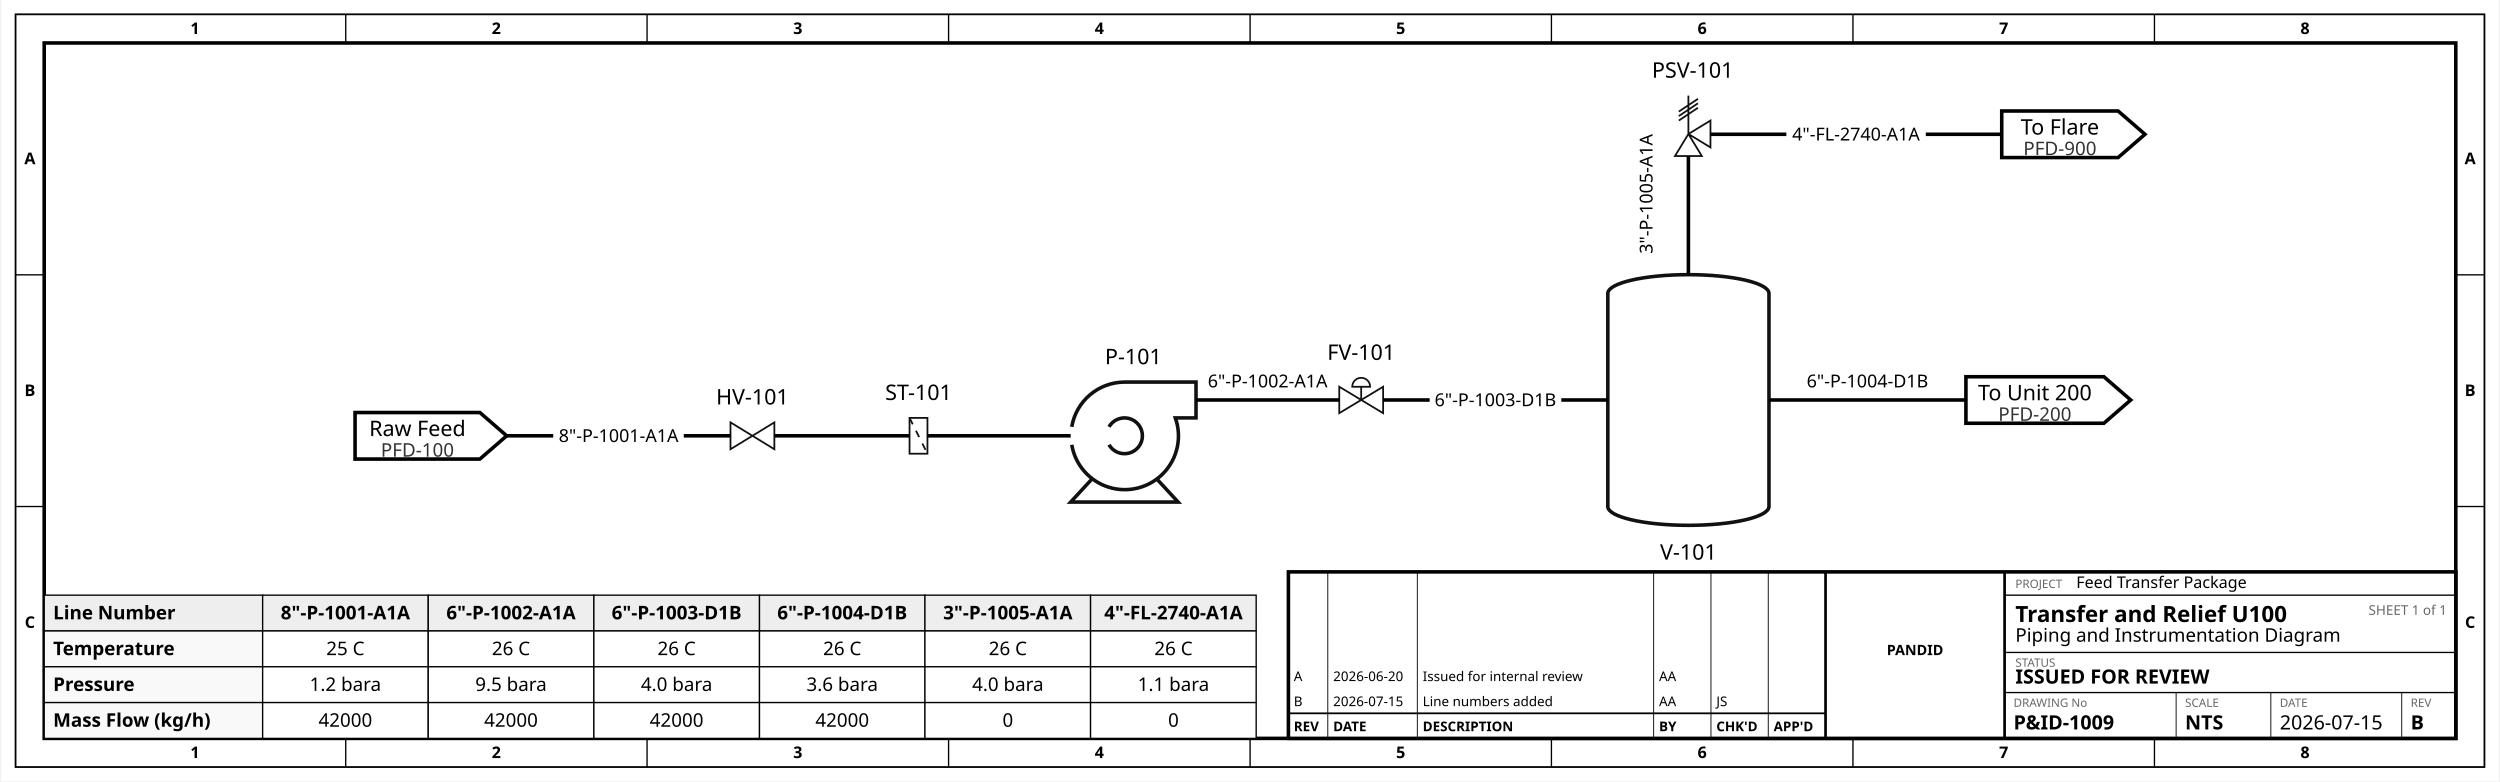
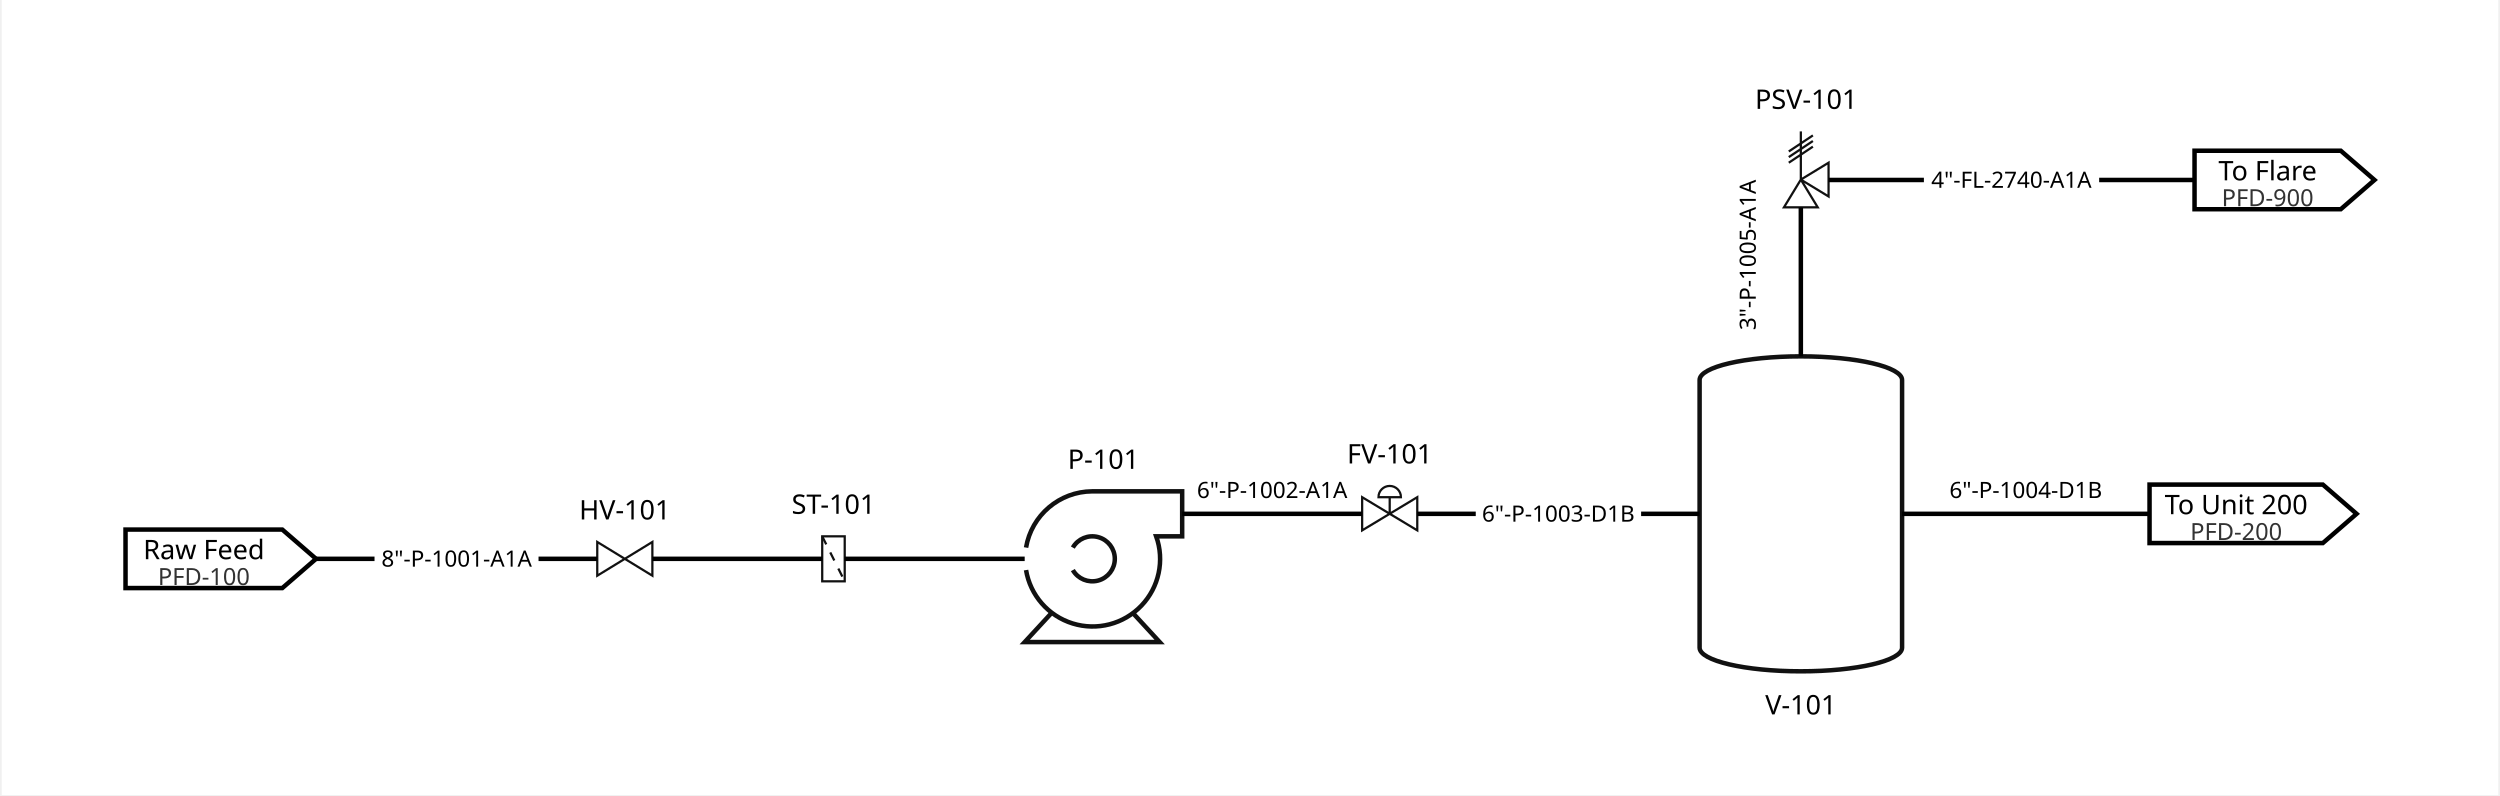
- <svg xmlns="http://www.w3.org/2000/svg" width="1395" height="436" viewBox="-172.3 56.6 1394.9 436.4">
-   <rect x="-172.3" y="56.6" width="1394.9" height="436.4" fill="white" />
-   <rect x="-164.3" y="64.6" width="1378.9" height="420.4" fill="none" stroke="black" stroke-width="1" />
-   <rect x="-148.3" y="80.6" width="1346.9" height="388.4" fill="none" stroke="black" stroke-width="2" />
-   <text x="-64.1" y="75.6" font-family="sans-serif" font-size="9.0" text-anchor="middle" font-weight="bold" fill="black">1</text>
-   <text x="-64.1" y="480.0" font-family="sans-serif" font-size="9.0" text-anchor="middle" font-weight="bold" fill="black">1</text>
-   <line x1="20.1" y1="64.6" x2="20.1" y2="80.6" stroke="black" stroke-width="0.75" />
-   <line x1="20.1" y1="469.0" x2="20.1" y2="485.0" stroke="black" stroke-width="0.75" />
-   <text x="104.2" y="75.6" font-family="sans-serif" font-size="9.0" text-anchor="middle" font-weight="bold" fill="black">2</text>
-   <text x="104.2" y="480.0" font-family="sans-serif" font-size="9.0" text-anchor="middle" font-weight="bold" fill="black">2</text>
-   <line x1="188.4" y1="64.6" x2="188.4" y2="80.6" stroke="black" stroke-width="0.75" />
-   <line x1="188.4" y1="469.0" x2="188.4" y2="485.0" stroke="black" stroke-width="0.75" />
-   <text x="272.6" y="75.6" font-family="sans-serif" font-size="9.0" text-anchor="middle" font-weight="bold" fill="black">3</text>
-   <text x="272.6" y="480.0" font-family="sans-serif" font-size="9.0" text-anchor="middle" font-weight="bold" fill="black">3</text>
-   <line x1="356.8" y1="64.6" x2="356.8" y2="80.6" stroke="black" stroke-width="0.75" />
-   <line x1="356.8" y1="469.0" x2="356.8" y2="485.0" stroke="black" stroke-width="0.75" />
-   <text x="441.0" y="75.6" font-family="sans-serif" font-size="9.0" text-anchor="middle" font-weight="bold" fill="black">4</text>
-   <text x="441.0" y="480.0" font-family="sans-serif" font-size="9.0" text-anchor="middle" font-weight="bold" fill="black">4</text>
-   <line x1="525.2" y1="64.6" x2="525.2" y2="80.6" stroke="black" stroke-width="0.75" />
-   <line x1="525.2" y1="469.0" x2="525.2" y2="485.0" stroke="black" stroke-width="0.75" />
-   <text x="609.3" y="75.6" font-family="sans-serif" font-size="9.0" text-anchor="middle" font-weight="bold" fill="black">5</text>
-   <text x="609.3" y="480.0" font-family="sans-serif" font-size="9.0" text-anchor="middle" font-weight="bold" fill="black">5</text>
-   <line x1="693.5" y1="64.6" x2="693.5" y2="80.6" stroke="black" stroke-width="0.75" />
-   <line x1="693.5" y1="469.0" x2="693.5" y2="485.0" stroke="black" stroke-width="0.75" />
-   <text x="777.7" y="75.6" font-family="sans-serif" font-size="9.0" text-anchor="middle" font-weight="bold" fill="black">6</text>
-   <text x="777.7" y="480.0" font-family="sans-serif" font-size="9.0" text-anchor="middle" font-weight="bold" fill="black">6</text>
-   <line x1="861.9" y1="64.6" x2="861.9" y2="80.6" stroke="black" stroke-width="0.75" />
-   <line x1="861.9" y1="469.0" x2="861.9" y2="485.0" stroke="black" stroke-width="0.75" />
-   <text x="946.1" y="75.6" font-family="sans-serif" font-size="9.0" text-anchor="middle" font-weight="bold" fill="black">7</text>
-   <text x="946.1" y="480.0" font-family="sans-serif" font-size="9.0" text-anchor="middle" font-weight="bold" fill="black">7</text>
-   <line x1="1030.3" y1="64.6" x2="1030.3" y2="80.6" stroke="black" stroke-width="0.75" />
-   <line x1="1030.3" y1="469.0" x2="1030.3" y2="485.0" stroke="black" stroke-width="0.75" />
-   <text x="1114.4" y="75.6" font-family="sans-serif" font-size="9.0" text-anchor="middle" font-weight="bold" fill="black">8</text>
-   <text x="1114.4" y="480.0" font-family="sans-serif" font-size="9.0" text-anchor="middle" font-weight="bold" fill="black">8</text>
-   <text x="-156.3" y="148.3" font-family="sans-serif" font-size="9.0" text-anchor="middle" font-weight="bold" fill="black">A</text>
-   <text x="1206.6" y="148.3" font-family="sans-serif" font-size="9.0" text-anchor="middle" font-weight="bold" fill="black">A</text>
-   <line x1="-164.3" y1="210.1" x2="-148.3" y2="210.1" stroke="black" stroke-width="0.75" />
-   <line x1="1198.6" y1="210.1" x2="1214.6" y2="210.1" stroke="black" stroke-width="0.75" />
-   <text x="-156.3" y="277.8" font-family="sans-serif" font-size="9.0" text-anchor="middle" font-weight="bold" fill="black">B</text>
-   <text x="1206.6" y="277.8" font-family="sans-serif" font-size="9.0" text-anchor="middle" font-weight="bold" fill="black">B</text>
-   <line x1="-164.3" y1="339.5" x2="-148.3" y2="339.5" stroke="black" stroke-width="0.75" />
-   <line x1="1198.6" y1="339.5" x2="1214.6" y2="339.5" stroke="black" stroke-width="0.75" />
-   <text x="-156.3" y="407.3" font-family="sans-serif" font-size="9.0" text-anchor="middle" font-weight="bold" fill="black">C</text>
-   <text x="1206.6" y="407.3" font-family="sans-serif" font-size="9.0" text-anchor="middle" font-weight="bold" fill="black">C</text>
-   <g id="stream_table">
-     <rect x="-148.3" y="389.0" width="122.0" height="20.0" fill="#eee" stroke="black" stroke-width="0.75" />
-     <text x="-143.3" y="402.5" font-family="sans-serif" font-size="10.5" font-weight="bold" text-anchor="start">Line Number</text>
-     <rect x="-26.3" y="389.0" width="92.5" height="20.0" fill="#eee" stroke="black" stroke-width="0.75" />
-     <text x="19.9" y="402.5" font-family="sans-serif" font-size="10.5" font-weight="bold" text-anchor="middle">8"-P-1001-A1A</text>
-     <rect x="66.2" y="389.0" width="92.5" height="20.0" fill="#eee" stroke="black" stroke-width="0.75" />
-     <text x="112.4" y="402.5" font-family="sans-serif" font-size="10.5" font-weight="bold" text-anchor="middle">6"-P-1002-A1A</text>
-     <rect x="158.7" y="389.0" width="92.5" height="20.0" fill="#eee" stroke="black" stroke-width="0.75" />
-     <text x="204.9" y="402.5" font-family="sans-serif" font-size="10.5" font-weight="bold" text-anchor="middle">6"-P-1003-D1B</text>
-     <rect x="251.2" y="389.0" width="92.5" height="20.0" fill="#eee" stroke="black" stroke-width="0.75" />
-     <text x="297.4" y="402.5" font-family="sans-serif" font-size="10.5" font-weight="bold" text-anchor="middle">6"-P-1004-D1B</text>
-     <rect x="343.6" y="389.0" width="92.5" height="20.0" fill="#eee" stroke="black" stroke-width="0.75" />
-     <text x="389.9" y="402.5" font-family="sans-serif" font-size="10.5" font-weight="bold" text-anchor="middle">3"-P-1005-A1A</text>
-     <rect x="436.1" y="389.0" width="92.5" height="20.0" fill="#eee" stroke="black" stroke-width="0.75" />
-     <text x="482.4" y="402.5" font-family="sans-serif" font-size="10.5" font-weight="bold" text-anchor="middle">4"-FL-2740-A1A</text>
-     <rect x="-148.3" y="409.0" width="122.0" height="20.0" fill="#f9f9f9" stroke="black" stroke-width="0.75" />
-     <text x="-143.3" y="422.5" font-family="sans-serif" font-size="10.5" font-weight="bold" text-anchor="start">Temperature</text>
-     <rect x="-26.3" y="409.0" width="92.5" height="20.0" fill="white" stroke="black" stroke-width="0.75" />
-     <text x="19.9" y="422.5" font-family="sans-serif" font-size="10.5" text-anchor="middle">25 C</text>
-     <rect x="66.2" y="409.0" width="92.5" height="20.0" fill="white" stroke="black" stroke-width="0.75" />
-     <text x="112.4" y="422.5" font-family="sans-serif" font-size="10.5" text-anchor="middle">26 C</text>
-     <rect x="158.7" y="409.0" width="92.5" height="20.0" fill="white" stroke="black" stroke-width="0.75" />
-     <text x="204.9" y="422.5" font-family="sans-serif" font-size="10.5" text-anchor="middle">26 C</text>
-     <rect x="251.2" y="409.0" width="92.5" height="20.0" fill="white" stroke="black" stroke-width="0.75" />
-     <text x="297.4" y="422.5" font-family="sans-serif" font-size="10.5" text-anchor="middle">26 C</text>
-     <rect x="343.6" y="409.0" width="92.5" height="20.0" fill="white" stroke="black" stroke-width="0.75" />
-     <text x="389.9" y="422.5" font-family="sans-serif" font-size="10.5" text-anchor="middle">26 C</text>
-     <rect x="436.1" y="409.0" width="92.5" height="20.0" fill="white" stroke="black" stroke-width="0.75" />
-     <text x="482.4" y="422.5" font-family="sans-serif" font-size="10.5" text-anchor="middle">26 C</text>
-     <rect x="-148.3" y="429.0" width="122.0" height="20.0" fill="#f9f9f9" stroke="black" stroke-width="0.75" />
-     <text x="-143.3" y="442.5" font-family="sans-serif" font-size="10.5" font-weight="bold" text-anchor="start">Pressure</text>
-     <rect x="-26.3" y="429.0" width="92.5" height="20.0" fill="white" stroke="black" stroke-width="0.75" />
-     <text x="19.9" y="442.5" font-family="sans-serif" font-size="10.5" text-anchor="middle">1.2 bara</text>
-     <rect x="66.2" y="429.0" width="92.5" height="20.0" fill="white" stroke="black" stroke-width="0.75" />
-     <text x="112.4" y="442.5" font-family="sans-serif" font-size="10.5" text-anchor="middle">9.5 bara</text>
-     <rect x="158.7" y="429.0" width="92.5" height="20.0" fill="white" stroke="black" stroke-width="0.75" />
-     <text x="204.9" y="442.5" font-family="sans-serif" font-size="10.5" text-anchor="middle">4.0 bara</text>
-     <rect x="251.2" y="429.0" width="92.5" height="20.0" fill="white" stroke="black" stroke-width="0.75" />
-     <text x="297.4" y="442.5" font-family="sans-serif" font-size="10.5" text-anchor="middle">3.6 bara</text>
-     <rect x="343.6" y="429.0" width="92.5" height="20.0" fill="white" stroke="black" stroke-width="0.75" />
-     <text x="389.9" y="442.5" font-family="sans-serif" font-size="10.5" text-anchor="middle">4.0 bara</text>
-     <rect x="436.1" y="429.0" width="92.5" height="20.0" fill="white" stroke="black" stroke-width="0.75" />
-     <text x="482.4" y="442.5" font-family="sans-serif" font-size="10.5" text-anchor="middle">1.1 bara</text>
-     <rect x="-148.3" y="449.0" width="122.0" height="20.0" fill="#f9f9f9" stroke="black" stroke-width="0.75" />
-     <text x="-143.3" y="462.5" font-family="sans-serif" font-size="10.5" font-weight="bold" text-anchor="start">Mass Flow (kg/h)</text>
-     <rect x="-26.3" y="449.0" width="92.5" height="20.0" fill="white" stroke="black" stroke-width="0.75" />
-     <text x="19.9" y="462.5" font-family="sans-serif" font-size="10.5" text-anchor="middle">42000</text>
-     <rect x="66.2" y="449.0" width="92.5" height="20.0" fill="white" stroke="black" stroke-width="0.75" />
-     <text x="112.4" y="462.5" font-family="sans-serif" font-size="10.5" text-anchor="middle">42000</text>
-     <rect x="158.7" y="449.0" width="92.5" height="20.0" fill="white" stroke="black" stroke-width="0.75" />
-     <text x="204.9" y="462.5" font-family="sans-serif" font-size="10.5" text-anchor="middle">42000</text>
-     <rect x="251.2" y="449.0" width="92.5" height="20.0" fill="white" stroke="black" stroke-width="0.75" />
-     <text x="297.4" y="462.5" font-family="sans-serif" font-size="10.5" text-anchor="middle">42000</text>
-     <rect x="343.6" y="449.0" width="92.5" height="20.0" fill="white" stroke="black" stroke-width="0.75" />
-     <text x="389.9" y="462.5" font-family="sans-serif" font-size="10.5" text-anchor="middle">0</text>
-     <rect x="436.1" y="449.0" width="92.5" height="20.0" fill="white" stroke="black" stroke-width="0.75" />
-     <text x="482.4" y="462.5" font-family="sans-serif" font-size="10.5" text-anchor="middle">0</text>
-   </g>
-   <rect x="546.6" y="376.0" width="652.0" height="93.0" fill="white" stroke="black" stroke-width="2" />
-   <line x1="846.6" y1="376.0" x2="846.6" y2="469.0" stroke="black" stroke-width="1.5" />
-   <line x1="946.6" y1="376.0" x2="946.6" y2="469.0" stroke="black" stroke-width="1.5" />
-   <line x1="546.6" y1="455.0" x2="846.6" y2="455.0" stroke="black" stroke-width="1" />
-   <line x1="568.6" y1="376.0" x2="568.6" y2="469.0" stroke="black" stroke-width="0.5" />
-   <line x1="618.6" y1="376.0" x2="618.6" y2="469.0" stroke="black" stroke-width="0.5" />
-   <line x1="750.6" y1="376.0" x2="750.6" y2="469.0" stroke="black" stroke-width="0.5" />
-   <line x1="782.6" y1="376.0" x2="782.6" y2="469.0" stroke="black" stroke-width="0.5" />
-   <line x1="814.6" y1="376.0" x2="814.6" y2="469.0" stroke="black" stroke-width="0.5" />
-   <text x="549.6" y="465.0" font-family="sans-serif" font-size="7.5" text-anchor="start" font-weight="bold" fill="black">REV</text>
-   <text x="571.6" y="465.0" font-family="sans-serif" font-size="7.5" text-anchor="start" font-weight="bold" fill="black">DATE</text>
-   <text x="621.6" y="465.0" font-family="sans-serif" font-size="7.5" text-anchor="start" font-weight="bold" fill="black">DESCRIPTION</text>
-   <text x="753.6" y="465.0" font-family="sans-serif" font-size="7.5" text-anchor="start" font-weight="bold" fill="black">BY</text>
-   <text x="785.6" y="465.0" font-family="sans-serif" font-size="7.5" text-anchor="start" font-weight="bold" fill="black">CHK'D</text>
-   <text x="817.6" y="465.0" font-family="sans-serif" font-size="7.5" text-anchor="start" font-weight="bold" fill="black">APP'D</text>
-   <text x="549.6" y="451.0" font-family="sans-serif" font-size="7.5" text-anchor="start" fill="black">B</text>
-   <text x="571.6" y="451.0" font-family="sans-serif" font-size="7.5" text-anchor="start" fill="black">2026-07-15</text>
-   <text x="621.6" y="451.0" font-family="sans-serif" font-size="7.5" text-anchor="start" fill="black">Line numbers added</text>
-   <text x="753.6" y="451.0" font-family="sans-serif" font-size="7.5" text-anchor="start" fill="black">AA</text>
-   <text x="785.6" y="451.0" font-family="sans-serif" font-size="7.5" text-anchor="start" fill="black">JS</text>
-   <text x="817.6" y="451.0" font-family="sans-serif" font-size="7.5" text-anchor="start" fill="black" />
-   <text x="549.6" y="437.0" font-family="sans-serif" font-size="7.5" text-anchor="start" fill="black">A</text>
-   <text x="571.6" y="437.0" font-family="sans-serif" font-size="7.5" text-anchor="start" fill="black">2026-06-20</text>
-   <text x="621.6" y="437.0" font-family="sans-serif" font-size="7.5" text-anchor="start" fill="black">Issued for internal review</text>
-   <text x="753.6" y="437.0" font-family="sans-serif" font-size="7.5" text-anchor="start" fill="black">AA</text>
-   <text x="785.6" y="437.0" font-family="sans-serif" font-size="7.5" text-anchor="start" fill="black" />
-   <text x="817.6" y="437.0" font-family="sans-serif" font-size="7.5" text-anchor="start" fill="black" />
-   <text x="896.6" y="422.5" font-family="sans-serif" font-size="8.0" text-anchor="middle" font-weight="bold" fill="black">PANDID</text>
-   <text x="952.6" y="385.0" font-family="sans-serif" font-size="6.5" text-anchor="start" fill="#666">PROJECT</text>
-   <text x="986.6" y="385.0" font-family="sans-serif" font-size="9.0" text-anchor="start" fill="black">Feed Transfer Package</text>
-   <line x1="946.6" y1="389.0" x2="1198.6" y2="389.0" stroke="black" stroke-width="0.75" />
-   <line x1="946.6" y1="421.0" x2="1198.6" y2="421.0" stroke="black" stroke-width="0.75" />
-   <line x1="946.6" y1="443.4" x2="1198.6" y2="443.4" stroke="black" stroke-width="0.75" />
-   <text x="952.6" y="404.0" font-family="sans-serif" font-size="12.5" text-anchor="start" font-weight="bold" fill="black">Transfer and Relief U100</text>
-   <text x="952.6" y="415.0" font-family="sans-serif" font-size="10.5" text-anchor="start" fill="black">Piping and Instrumentation Diagram</text>
-   <text x="1193.6" y="400.0" font-family="sans-serif" font-size="7.5" text-anchor="end" fill="#666">SHEET 1 of 1</text>
-   <text x="952.6" y="429.0" font-family="sans-serif" font-size="6.5" text-anchor="start" fill="#666">STATUS</text>
-   <text x="952.6" y="438.4" font-family="sans-serif" font-size="11.0" text-anchor="start" font-weight="bold" fill="black">ISSUED FOR REVIEW</text>
-   <text x="951.6" y="451.4" font-family="sans-serif" font-size="6.5" text-anchor="start" fill="#666">DRAWING No</text>
-   <text x="951.6" y="464.0" font-family="sans-serif" font-size="11.0" text-anchor="start" font-weight="bold" fill="black">P&amp;ID-1009</text>
-   <line x1="1042.4" y1="443.4" x2="1042.4" y2="469.0" stroke="black" stroke-width="0.5" />
-   <text x="1047.4" y="451.4" font-family="sans-serif" font-size="6.5" text-anchor="start" fill="#666">SCALE</text>
-   <text x="1047.4" y="464.0" font-family="sans-serif" font-size="11.0" text-anchor="start" font-weight="bold" fill="black">NTS</text>
-   <line x1="1095.3" y1="443.4" x2="1095.3" y2="469.0" stroke="black" stroke-width="0.5" />
-   <text x="1100.3" y="451.4" font-family="sans-serif" font-size="6.5" text-anchor="start" fill="#666">DATE</text>
-   <text x="1100.3" y="464.0" font-family="sans-serif" font-size="11.0" text-anchor="start" fill="black">2026-07-15</text>
-   <line x1="1168.4" y1="443.4" x2="1168.4" y2="469.0" stroke="black" stroke-width="0.5" />
-   <text x="1173.4" y="451.4" font-family="sans-serif" font-size="6.5" text-anchor="start" fill="#666">REV</text>
-   <text x="1173.4" y="464.0" font-family="sans-serif" font-size="11.0" text-anchor="start" font-weight="bold" fill="black">B</text>
+ <svg xmlns="http://www.w3.org/2000/svg" width="1110" height="353" viewBox="-29.7 51.6 1109.7 353.4">
+   <rect x="-29.7" y="51.6" width="1109.7" height="353.4" fill="white" />
  <defs>
    <symbol id="sym_fitting_strainer" viewBox="0 0 10.0 20.0" overflow="visible">
      <g transform="scale(0.25)">
        <rect x="0.0" y="0.0" width="40.0" height="80.0" fill="white" stroke="#111" stroke-width="4" />
        <path d="M 0.0 0.0 L 40.0 80.0" fill="none" stroke="#111" stroke-width="4" stroke-dasharray="16 16" />
      </g>
    </symbol>
    <symbol id="sym_pump" viewBox="0 0 70.0 67.0" overflow="visible">
      <path d="M 12.0 54.0 L 0.0 67.0 L 60.0 67.0 L 48.0 54.0" fill="white" stroke="#111" stroke-width="2.0" />
      <path d="M 0.6 25.0 A 30.0 30.0 0.0 0 1 30.0 0.0 L 70.0 0.0 L 70.0 20.0 L 58.45 20.0 A 30.0 30.0 0.0 0 1 51.859 50.83 A 30.0 30.0 0.0 0 1 21.341 58.742 A 30.0 30.0 0.0 0 1 0.6 35.0" fill="white" stroke="#111" stroke-width="2.0" />
      <path d="M 21.4 25.0 A 10.0 10.0 0.0 1 1 21.4 35.0" fill="none" stroke="#111" stroke-width="2.0" />
    </symbol>
    <symbol id="sym_valve" viewBox="0 0 24.5 15.0" overflow="visible">
      <g transform="scale(0.25)">
        <path d="M 0.0 60.0 L 0.0 0.0 L 98.0 60.0 L 98.0 0.0 Z" fill="white" stroke="#111" stroke-width="4" />
      </g>
    </symbol>
    <symbol id="sym_valve_control" viewBox="0 0 24.5 19.8" overflow="visible">
      <g transform="scale(0.25)">
        <path d="M 0.0 79.0 L 0.0 20.0 L 98.0 79.0 L 98.0 20.0 Z M 29.0 20.0 A 20.0 20.0 0.0 0 1 49.0 0.0 A 20.0 20.0 0.0 0 1 69.0 20.0 Z M 49.0 20.0 L 49.0 49.0" fill="white" stroke="#111" stroke-width="4" />
      </g>
    </symbol>
    <symbol id="sym_valve_psv" viewBox="0 0 19.8 33.8" overflow="visible">
      <g transform="scale(0.3571429)">
        <path d="M 0.0 94.5 L 21.0 60.0 L 55.5 39.0 L 55.5 81.0 L 21.0 60.0 L 42.0 94.5 Z M 21.0 61.0 L 21.0 0.0 M 6.0 39.0 L 36.0 19.0 M 6.0 32.0 L 36.0 12.0 M 6.0 25.0 L 36.0 5.0" fill="white" stroke="#111" stroke-width="2.8" />
      </g>
    </symbol>
    <symbol id="sym_vessel_s90x140" viewBox="0 0 90 140" overflow="visible">
      <path d="M 0 10.5 A 45 10.5 0 0 1 45 0 A 45 10.5 0 0 1 90 10.5 L 90 129.5 A 45 10.5 0 0 1 45 140 A 45 10.5 0 0 1 0 129.5 Z" fill="white" stroke="#111" stroke-width="2" />
    </symbol>
  </defs>
  <g id="units">
    <polygon points="25.316,287.0 95.0,287.0 110.0,300.0 95.0,313.0 25.316,313.0" fill="transparent" stroke="black" stroke-width="2" />
    <text x="60.158" y="296.0" font-family="sans-serif" font-size="12" text-anchor="middle" dominant-baseline="middle">Raw Feed</text>
    <text x="60.158" y="308.0" font-family="sans-serif" font-size="10.5" text-anchor="middle" dominant-baseline="middle" fill="#333">PFD-100</text>
    <use href="#sym_valve" x="235" y="292.5" width="24.5" height="15.0" />
    <use href="#sym_fitting_strainer" x="335" y="290" width="10.0" height="20.0" />
    <use href="#sym_pump" x="425" y="270" width="70.0" height="67.0" />
    <use href="#sym_valve_control" x="575" y="267.6" width="24.5" height="19.8" />
    <use href="#sym_vessel_s90x140" x="725" y="210" width="90" height="140" />
    <use href="#sym_valve_psv" x="762.5" y="110" width="19.8" height="33.8" />
    <polygon points="945.0,118.6 1010.0,118.6 1025.0,131.6 1010.0,144.6 945.0,144.6" fill="transparent" stroke="black" stroke-width="2" />
    <text x="977.5" y="127.6" font-family="sans-serif" font-size="12" text-anchor="middle" dominant-baseline="middle">To Flare</text>
    <text x="977.5" y="139.6" font-family="sans-serif" font-size="10.5" text-anchor="middle" dominant-baseline="middle" fill="#333">PFD-900</text>
    <polygon points="925.0,267.0 1002.028,267.0 1017.028,280.0 1002.028,293.0 925.0,293.0" fill="transparent" stroke="black" stroke-width="2" />
    <text x="963.514" y="276.0" font-family="sans-serif" font-size="12" text-anchor="middle" dominant-baseline="middle">To Unit 200</text>
    <text x="963.514" y="288.0" font-family="sans-serif" font-size="10.5" text-anchor="middle" dominant-baseline="middle" fill="#333">PFD-200</text>
  </g>
  <g id="streams">
    <path d="M 110.0,300.0 L 235.0,300.0" fill="none" stroke="black" stroke-width="2" />
    <path d="M 259.5,300.0 L 335.0,300.0" fill="none" stroke="black" stroke-width="2" />
    <path d="M 345.0,300.0 L 425.0,300.0" fill="none" stroke="black" stroke-width="2" />
    <path d="M 495.0,280.0 L 575.0,280.0" fill="none" stroke="black" stroke-width="2" />
    <path d="M 599.5,280.0 L 725.0,280.0" fill="none" stroke="black" stroke-width="2" />
    <path d="M 815.0,280.0 L 925.0,280.0" fill="none" stroke="black" stroke-width="2" />
    <path d="M 770.0,210.0 L 770.0,143.8" fill="none" stroke="black" stroke-width="2" />
    <path d="M 782.3,131.6 L 945.0,131.6" fill="none" stroke="black" stroke-width="2" />
    <rect x="136.0" y="293.5" width="72.9" height="13.0" fill="white" />
    <text x="172.5" y="300.0" font-family="sans-serif" font-size="10" text-anchor="middle" dominant-baseline="middle" fill="black">8"-P-1001-A1A</text>
    <rect x="498.5" y="263.0" width="72.9" height="13.0" fill="white" />
    <text x="535.0" y="269.5" font-family="sans-serif" font-size="10" text-anchor="middle" dominant-baseline="middle" fill="black">6"-P-1002-A1A</text>
    <rect x="625.5" y="273.5" width="73.5" height="13.0" fill="white" />
    <text x="662.2" y="280.0" font-family="sans-serif" font-size="10" text-anchor="middle" dominant-baseline="middle" fill="black">6"-P-1003-D1B</text>
    <rect x="833.3" y="263.0" width="73.5" height="13.0" fill="white" />
    <text x="870.0" y="269.5" font-family="sans-serif" font-size="10" text-anchor="middle" dominant-baseline="middle" fill="black">6"-P-1004-D1B</text>
    <rect x="740.0" y="128.4" width="13.0" height="72.9" fill="white" />
    <text x="746.5" y="164.9" font-family="sans-serif" font-size="10" text-anchor="middle" dominant-baseline="middle" fill="black" transform="rotate(-90, 746.5, 164.9)">3"-P-1005-A1A</text>
    <rect x="824.7" y="125.1" width="77.9" height="13.0" fill="white" />
    <text x="863.6" y="131.6" font-family="sans-serif" font-size="10" text-anchor="middle" dominant-baseline="middle" fill="black">4"-FL-2740-A1A</text>
  </g>
  <g id="unit_labels">
    <rect x="222.9" y="270.5" width="48.7" height="15.0" fill="white" />
    <text x="247.25" y="282.5" font-family="sans-serif" font-size="12" text-anchor="middle" dominant-baseline="baseline">HV-101</text>
    <rect x="316.3" y="268.0" width="47.3" height="15.0" fill="white" />
    <text x="340.0" y="280.0" font-family="sans-serif" font-size="12" text-anchor="middle" dominant-baseline="baseline">ST-101</text>
    <rect x="440.0" y="248.0" width="40.0" height="15.0" fill="white" />
    <text x="460.0" y="260.0" font-family="sans-serif" font-size="12" text-anchor="middle" dominant-baseline="baseline">P-101</text>
    <rect x="563.6" y="245.6" width="47.3" height="15.0" fill="white" />
    <text x="587.25" y="257.6" font-family="sans-serif" font-size="12" text-anchor="middle" dominant-baseline="baseline">FV-101</text>
    <rect x="750.0" y="357.5" width="40.0" height="15.0" fill="white" />
    <text x="770.0" y="365.0" font-family="sans-serif" font-size="12" text-anchor="middle" dominant-baseline="middle">V-101</text>
    <rect x="744.4" y="88.0" width="56.0" height="15.0" fill="white" />
    <text x="772.4" y="100" font-family="sans-serif" font-size="12" text-anchor="middle" dominant-baseline="baseline">PSV-101</text>
  </g>
</svg>
